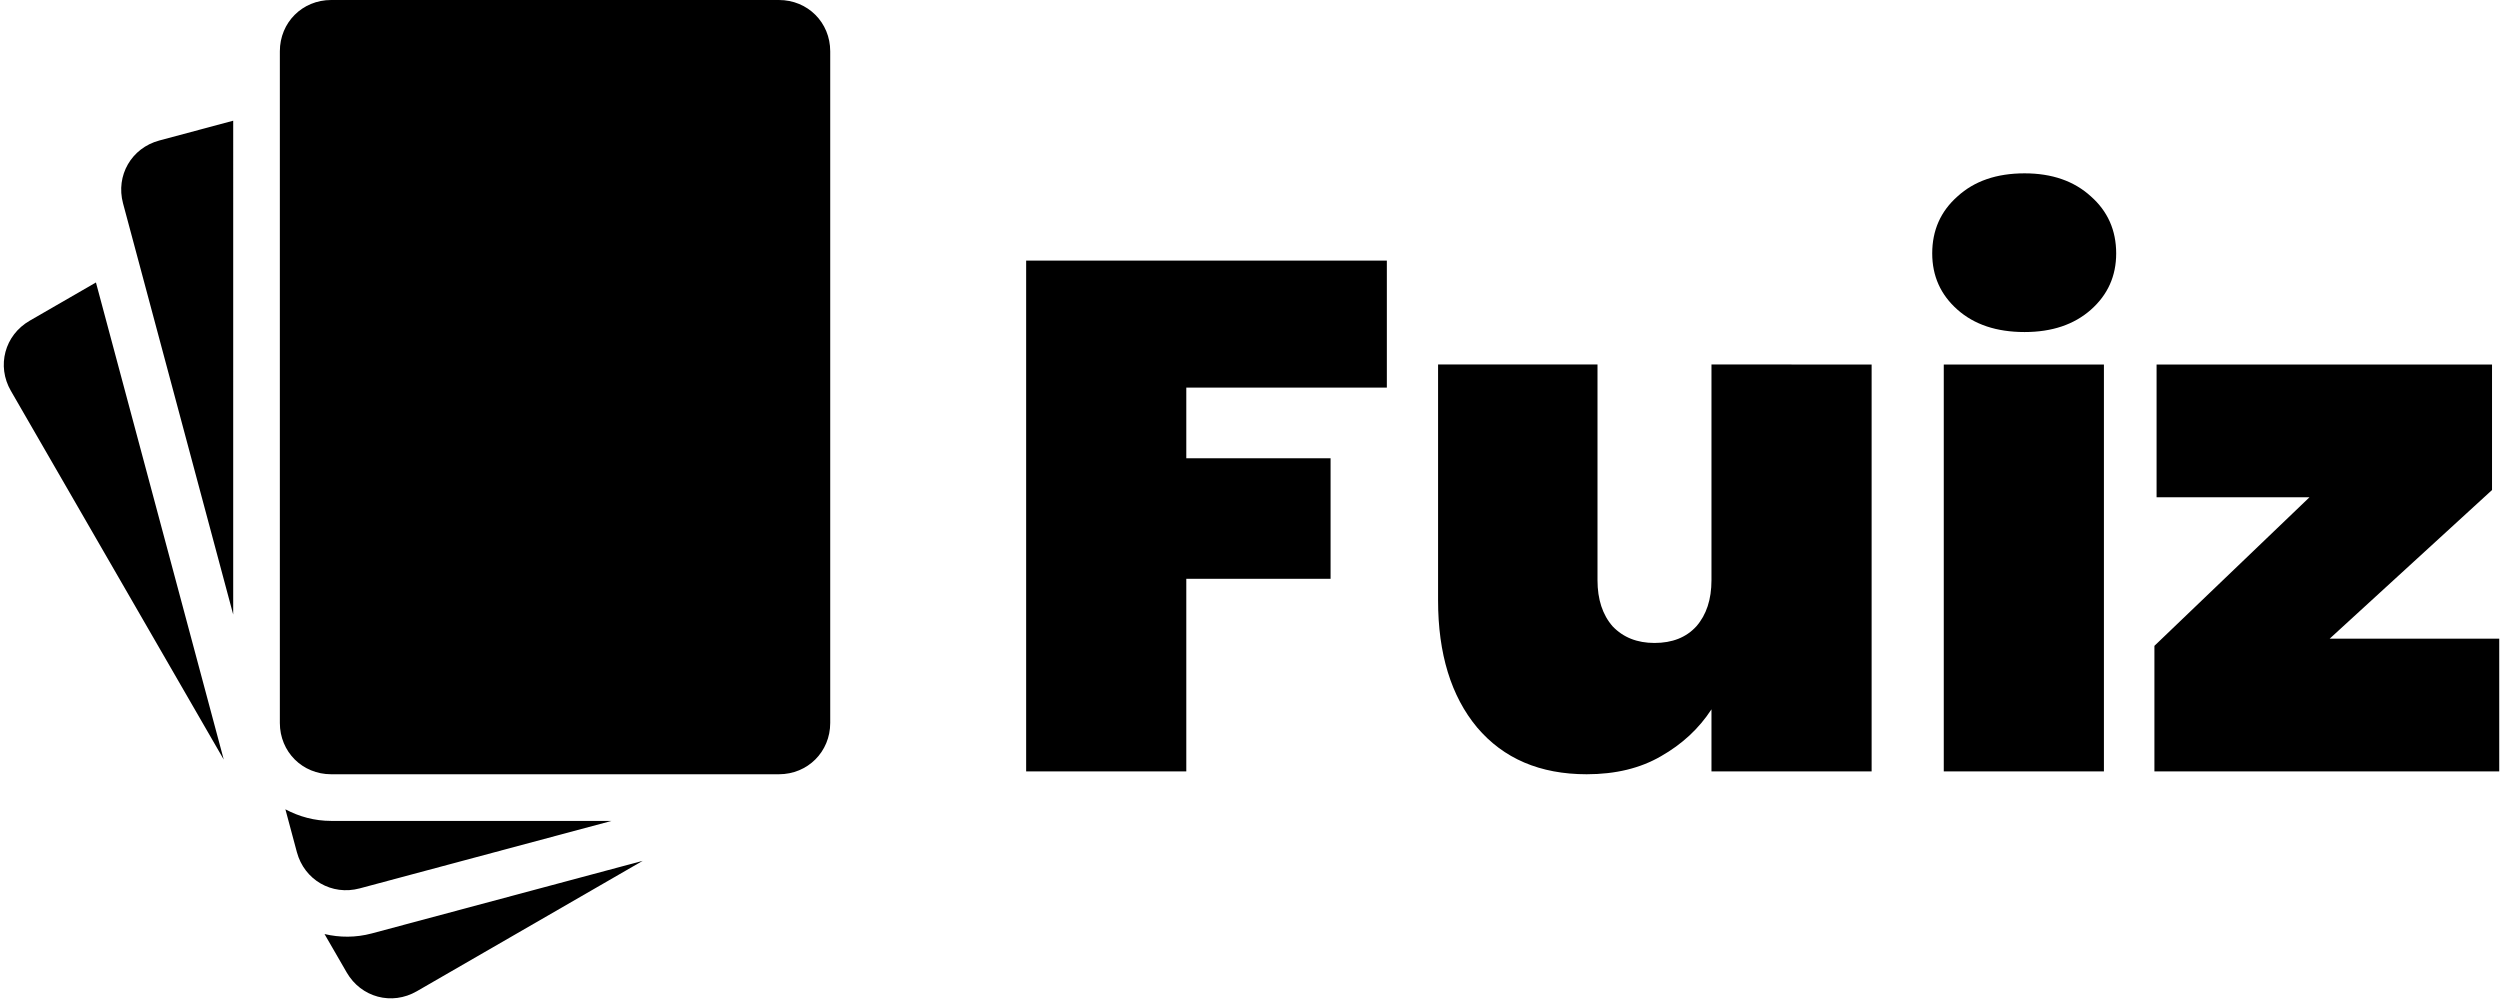
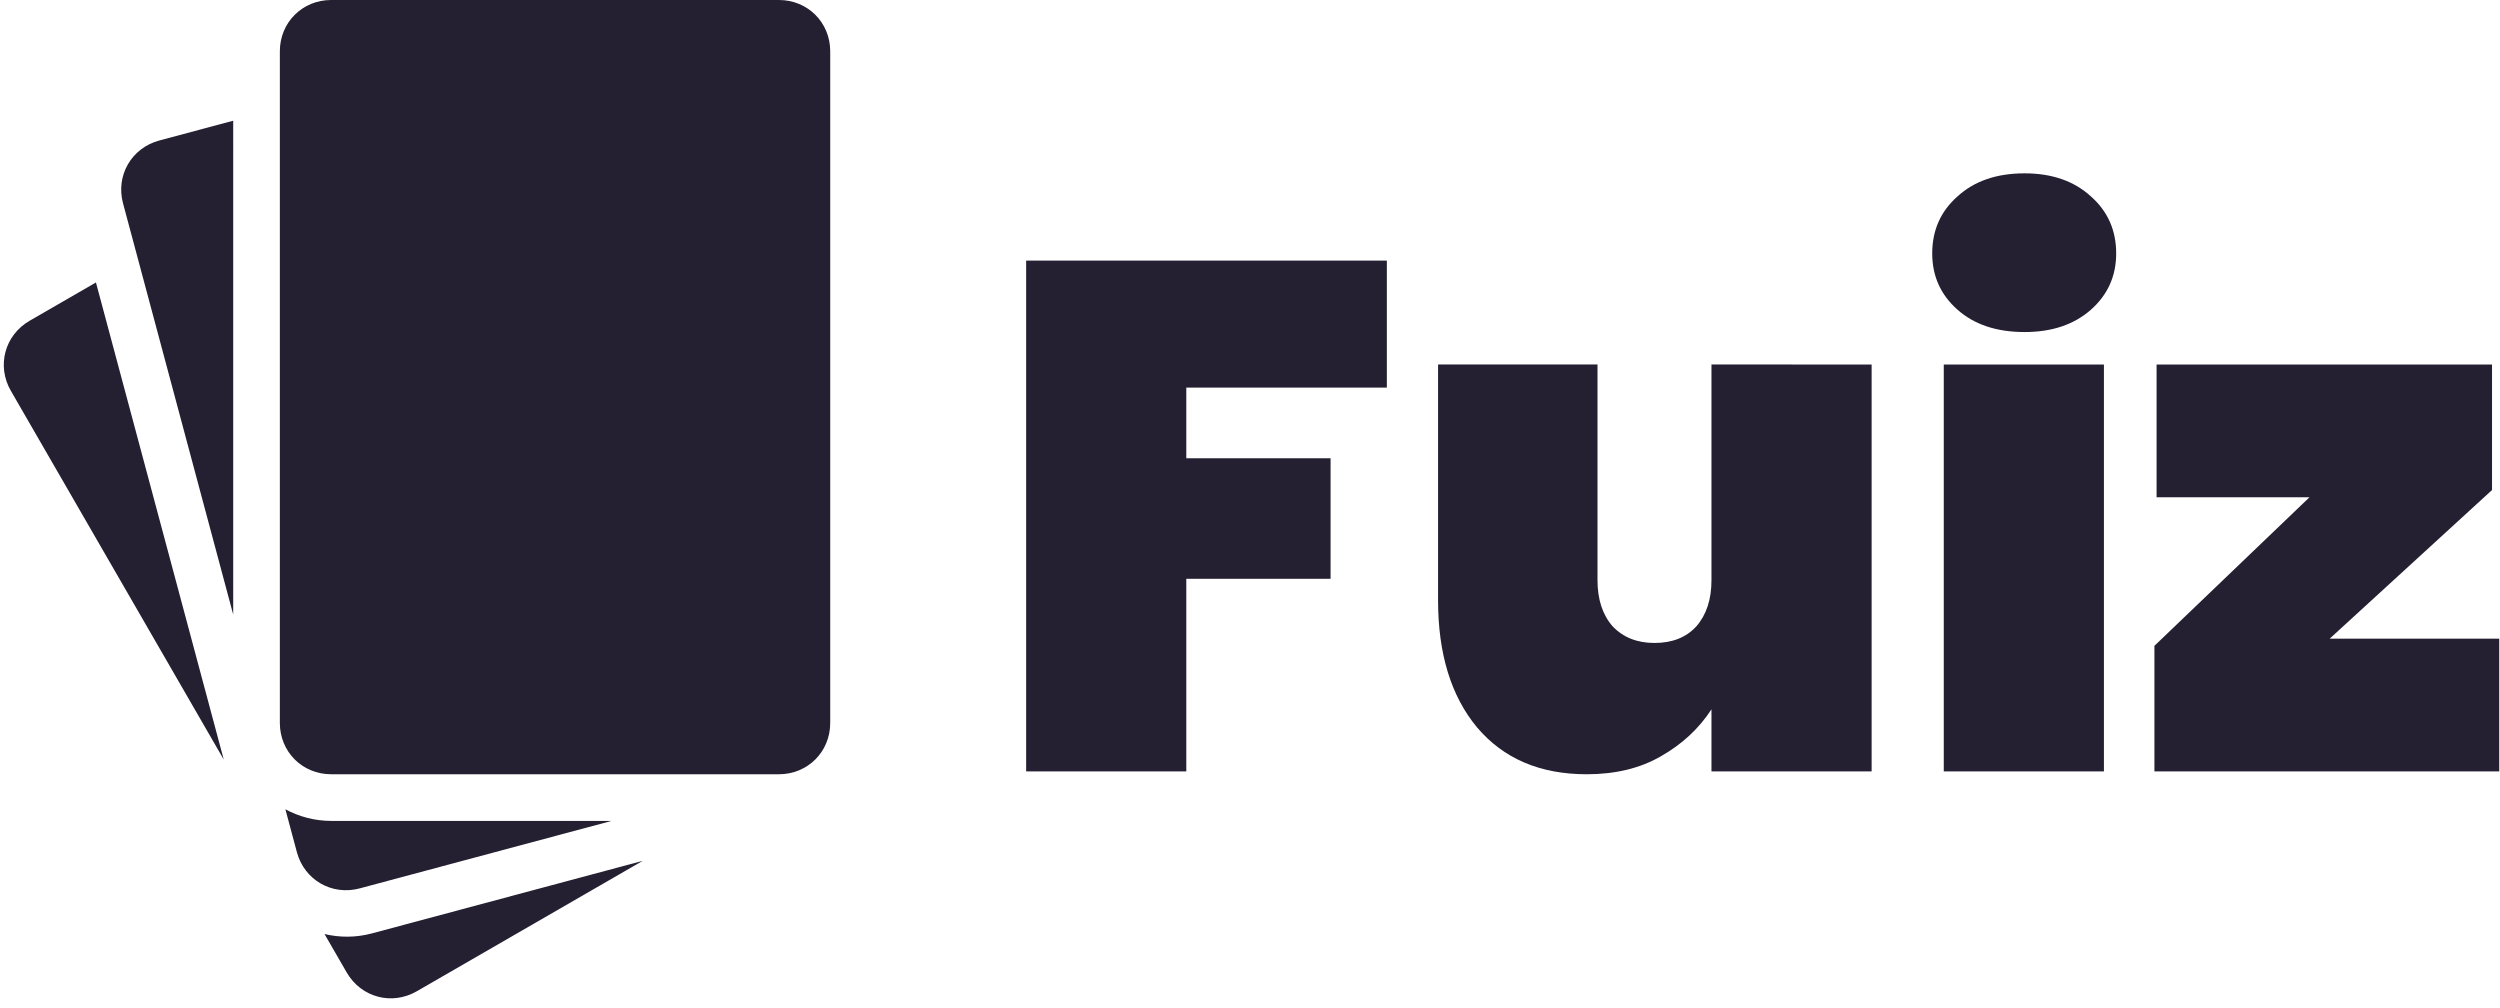
- <svg xmlns="http://www.w3.org/2000/svg" fill="currentColor" version="1.1" width="268" height="108" viewBox="0 0 268 108">
+ <svg xmlns="http://www.w3.org/2000/svg" version="1.1" width="268" height="108" viewBox="0 0 268 108">
+   <style>
+ path { fill: #241f31 }
+ @media (prefers-color-scheme: dark) {
+     path { fill: #fffbf5 }
+ }
+ </style>
  <path d="m35.5 0c-3.09 0-5.5 2.41-5.5 5.5v72c0 0.386 0.037 0.761 0.109 1.123 0.072 0.362 0.179 0.709 0.316 1.039 0.137 0.33 0.304 0.643 0.5 0.936 0.196 0.292 0.419 0.563 0.666 0.811s0.518 0.47 0.811 0.666c0.292 0.196 0.605 0.363 0.936 0.5 0.33 0.137 0.677 0.244 1.039 0.316s0.737 0.109 1.123 0.109h48c3.09 0 5.5-2.41 5.5-5.5v-72c0-3.09-2.41-5.5-5.5-5.5zm-10.5 12.939-7.922 2.123c-2.985 0.8-4.689 3.751-3.889 6.736l1.58 5.893 10.23 38.186zm-14.715 17.342-7.106 4.102c-2.676 1.545-3.559 4.838-2.014 7.514l22.822 39.529zm20.309 56.475 1.23 4.59c0.8 2.985 3.751 4.689 6.736 3.889l27.002-7.234h-30.062c-1.773 0-3.439-0.458-4.906-1.244zm38.303 5.527-29.043 7.781c-1.715 0.459-3.444 0.448-5.066 0.066l2.379 4.119c1.545 2.676 4.837 3.559 7.514 2.014z" />
  <path d="m148.67 27.939v13.611h-21.499v7.579h15.467v12.915h-15.467v20.648h-17.168v-54.752zm51.968 11.136v43.616h-17.168v-6.651q-2.011 3.093-5.413 5.027-3.325 1.933-7.965 1.933-7.501 0-11.755-5.027-4.176-5.027-4.176-13.611v-25.288h17.091v23.123q0 3.093 1.624 4.949 1.701 1.779 4.485 1.779 2.861 0 4.485-1.779 1.624-1.856 1.624-4.949v-23.123zm16.395-3.48q-4.485 0-7.192-2.397-2.707-2.397-2.707-6.032 0-3.712 2.707-6.109 2.707-2.475 7.192-2.475 4.408 0 7.115 2.475 2.707 2.397 2.707 6.109 0 3.635-2.707 6.032-2.707 2.397-7.115 2.397zm8.507 3.48v43.616h-17.168v-43.616zm24.205 29.387h18.173v14.229h-36.965v-13.456l16.627-15.931h-16.395v-14.229h35.96v13.456z" />
</svg>
